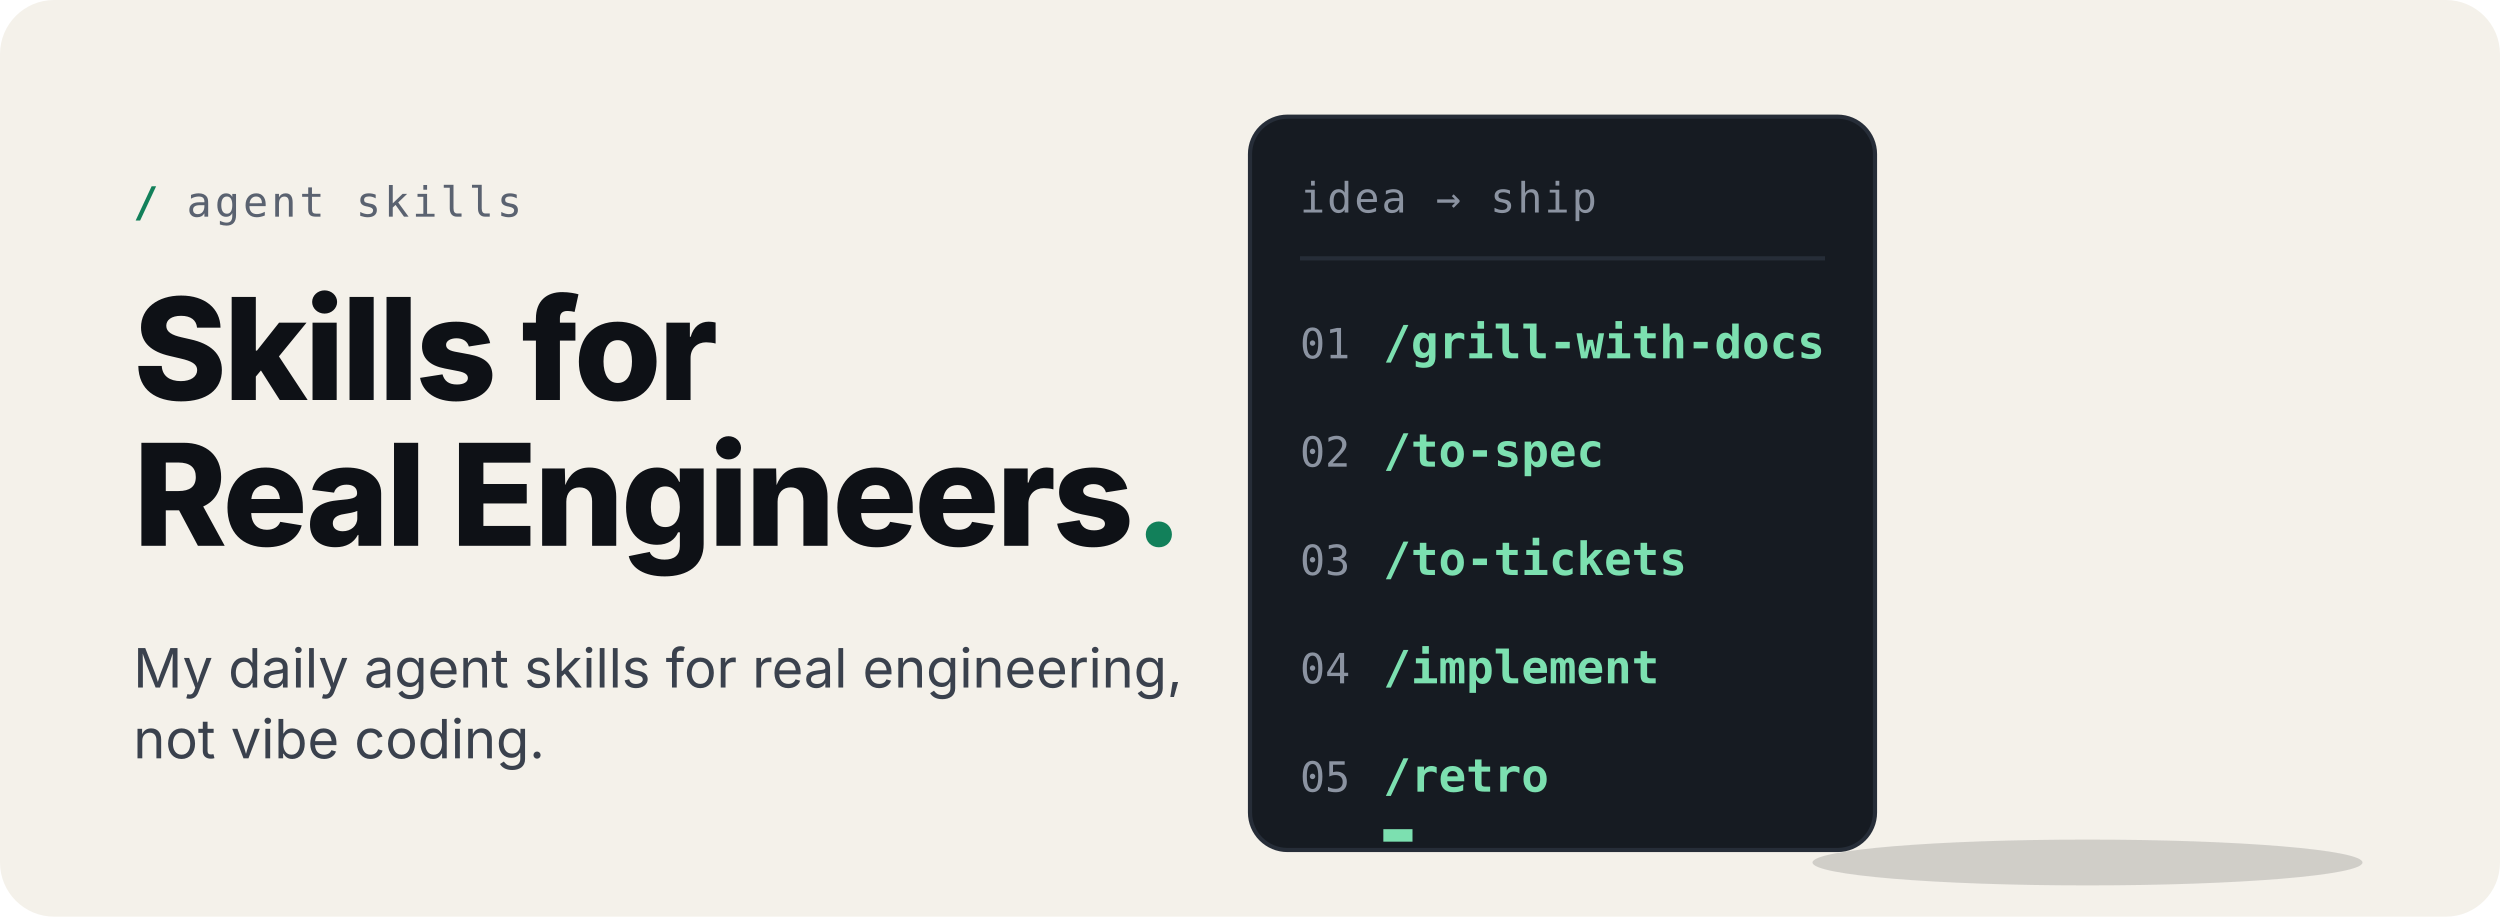
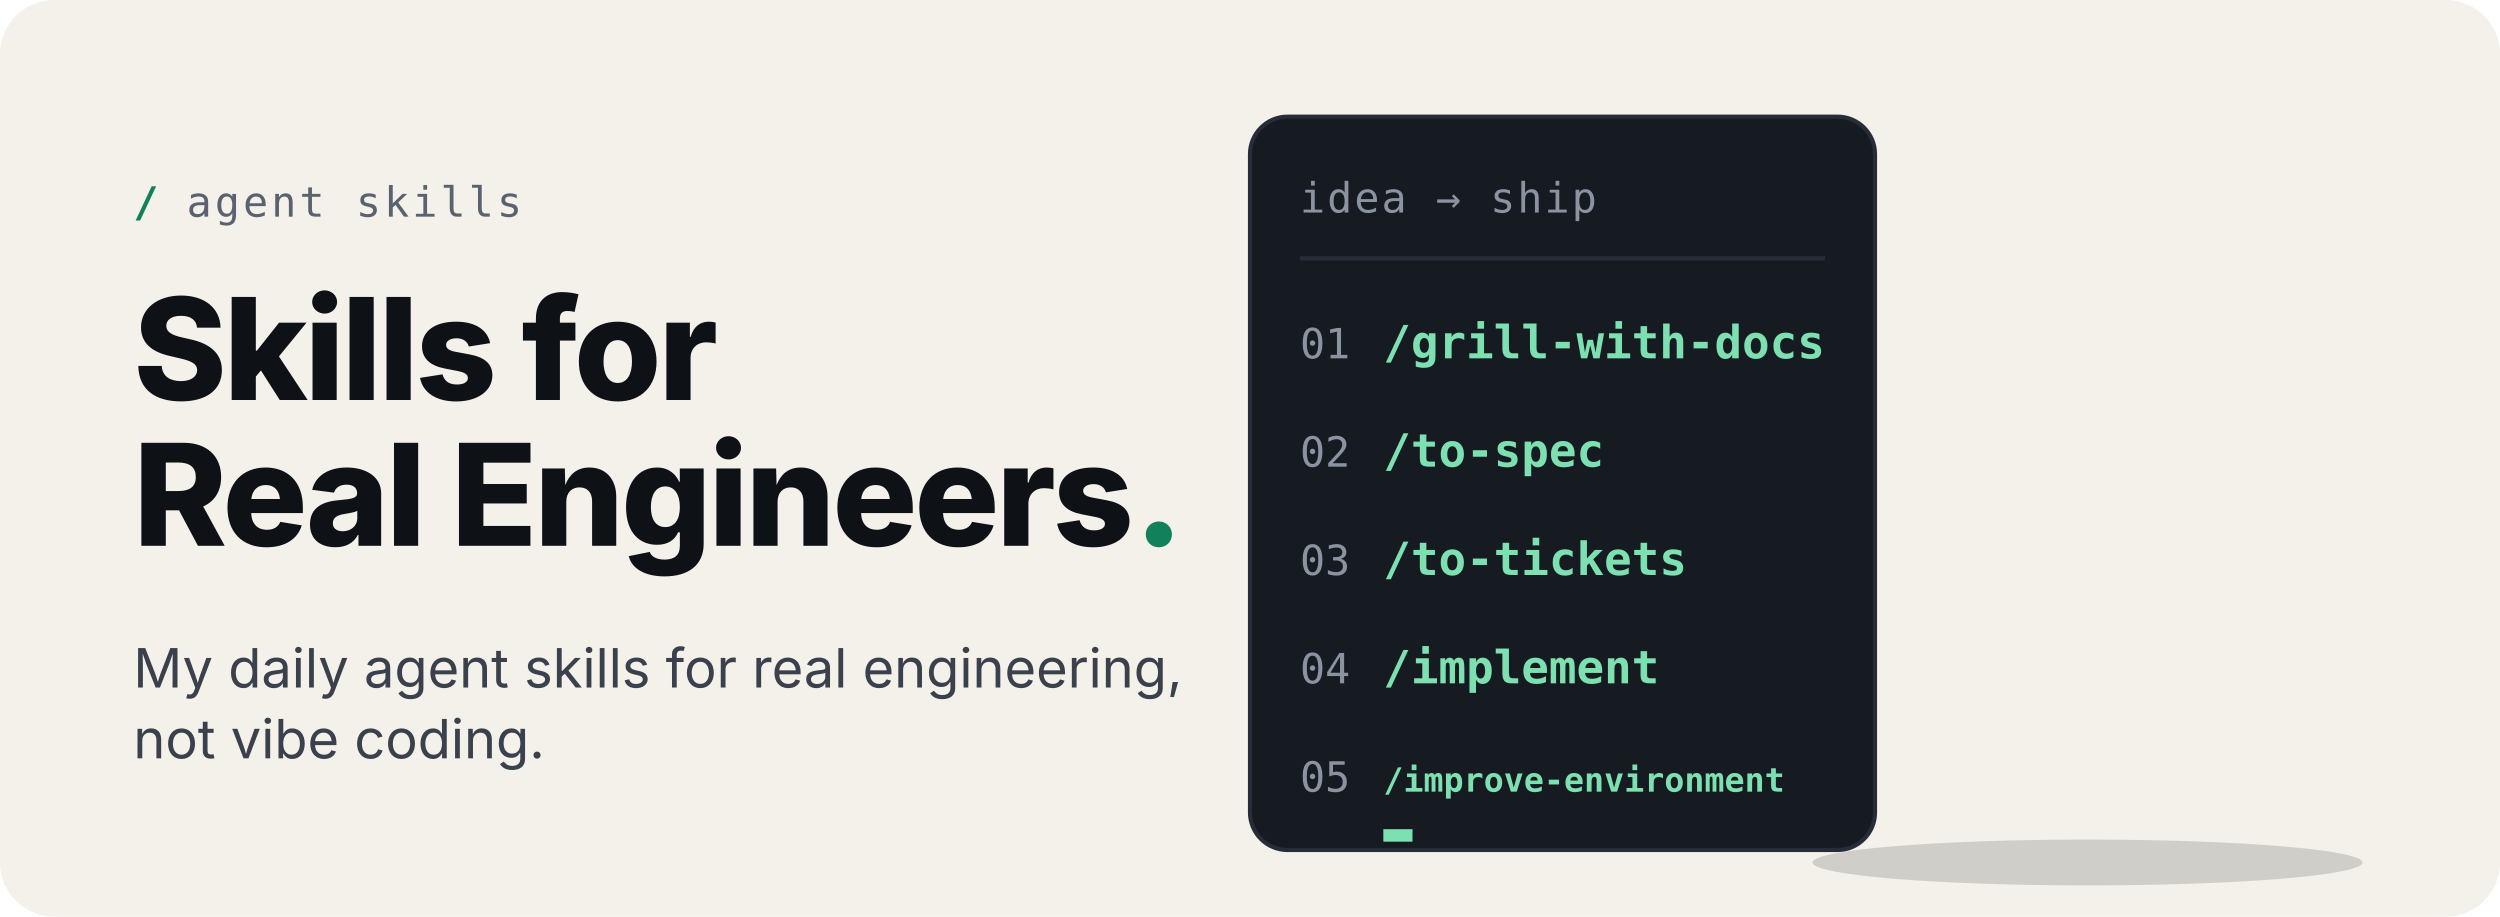
<svg xmlns="http://www.w3.org/2000/svg" width="1200" height="440" viewBox="0 0 1200 440" role="img" aria-labelledby="hero-title hero-desc">
  <rect width="1200" height="440" rx="26" fill="#F4F1EA" />
  <g id="title-block" transform="translate(64 0)" font-family="-apple-system, BlinkMacSystemFont, 'Segoe UI', 'PingFang SC', sans-serif">
    <text x="0" y="104" font-family="ui-monospace, SFMono-Regular, Menlo, monospace" font-size="20" letter-spacing="1.5" fill="#5A6270">
      <tspan fill="#12805A" font-weight="700">/</tspan> agent skills</text>
    <text x="0" y="192" font-size="68" font-weight="800" fill="#0E1116" letter-spacing="-1.5">Skills for</text>
    <text x="0" y="262" font-size="68" font-weight="800" fill="#0E1116" letter-spacing="-1.5">Real Engineers<tspan fill="#12805A">.</tspan>
    </text>
    <text x="0" y="330" font-size="26" fill="#3A414D">My daily agent skills for real engineering,</text>
    <text x="0" y="364" font-size="26" fill="#3A414D">not vibe coding.</text>
  </g>
  <g id="main-flow" transform="translate(600 56)">
    <rect width="300" height="352" rx="18" fill="#161B22" stroke="#262D38" stroke-width="2" />
    <text x="24" y="46" font-family="ui-monospace, SFMono-Regular, Menlo, monospace" font-size="20" fill="#8B93A1" letter-spacing="1">idea → ship</text>
    <line x1="24" y1="68" x2="276" y2="68" stroke="#262D38" stroke-width="2" />
    <g font-family="ui-monospace, SFMono-Regular, Menlo, monospace" font-size="20" fill="#8B93A1">
      <text x="24" y="116">01</text>
      <text x="24" y="168">02</text>
      <text x="24" y="220">03</text>
      <text x="24" y="272">04</text>
      <text x="24" y="324">05</text>
    </g>
    <g font-family="ui-monospace, SFMono-Regular, Menlo, monospace" font-size="22" font-weight="700" fill="#7CE0B0">
      <text x="64" y="116">/grill-with-docs</text>
      <text x="64" y="168">/to-spec</text>
      <text x="64" y="220">/to-tickets</text>
      <text x="64" y="272">/implement</text>
-       <text x="64" y="324">/retro</text>
+       <text x="64" y="324" font-size="16">/improve-environment</text>
    </g>
    <rect x="64" y="342" width="14" height="6" fill="#7CE0B0" />
  </g>
  <g id="subject-slot">
    <ellipse cx="1002" cy="414" rx="132" ry="11" fill="#0E1116" opacity="0.16" />
  </g>
</svg>
